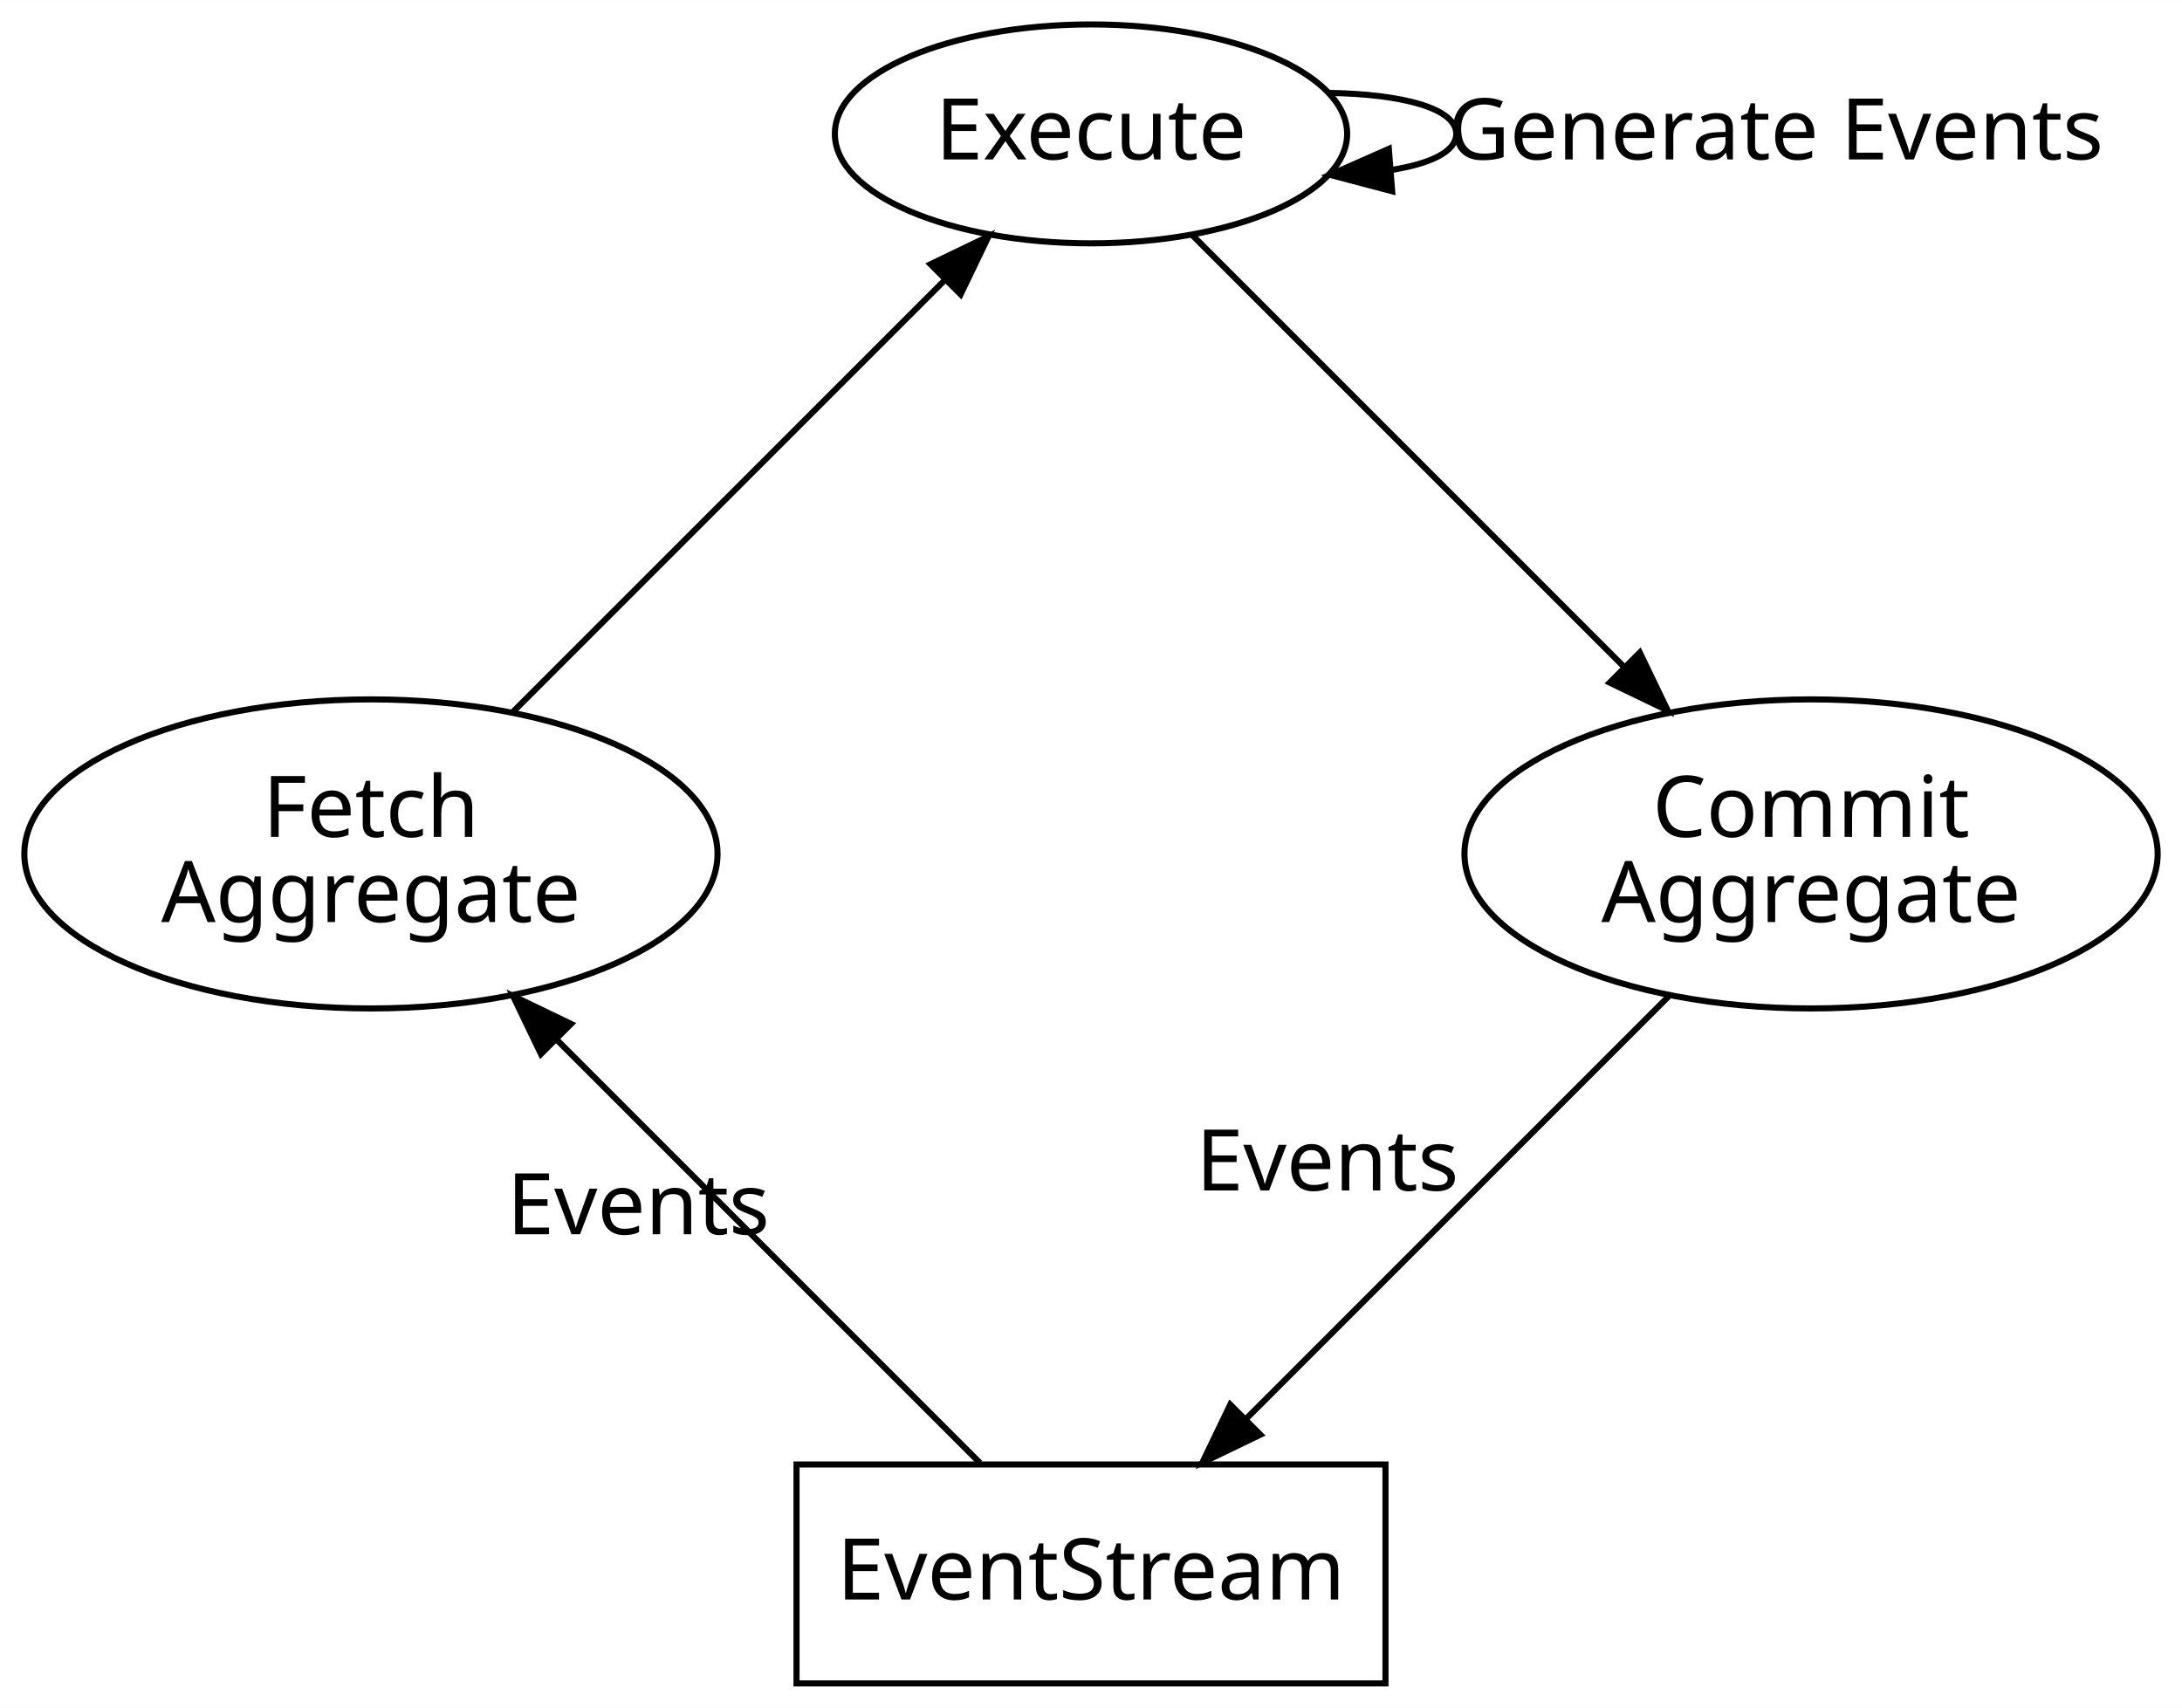
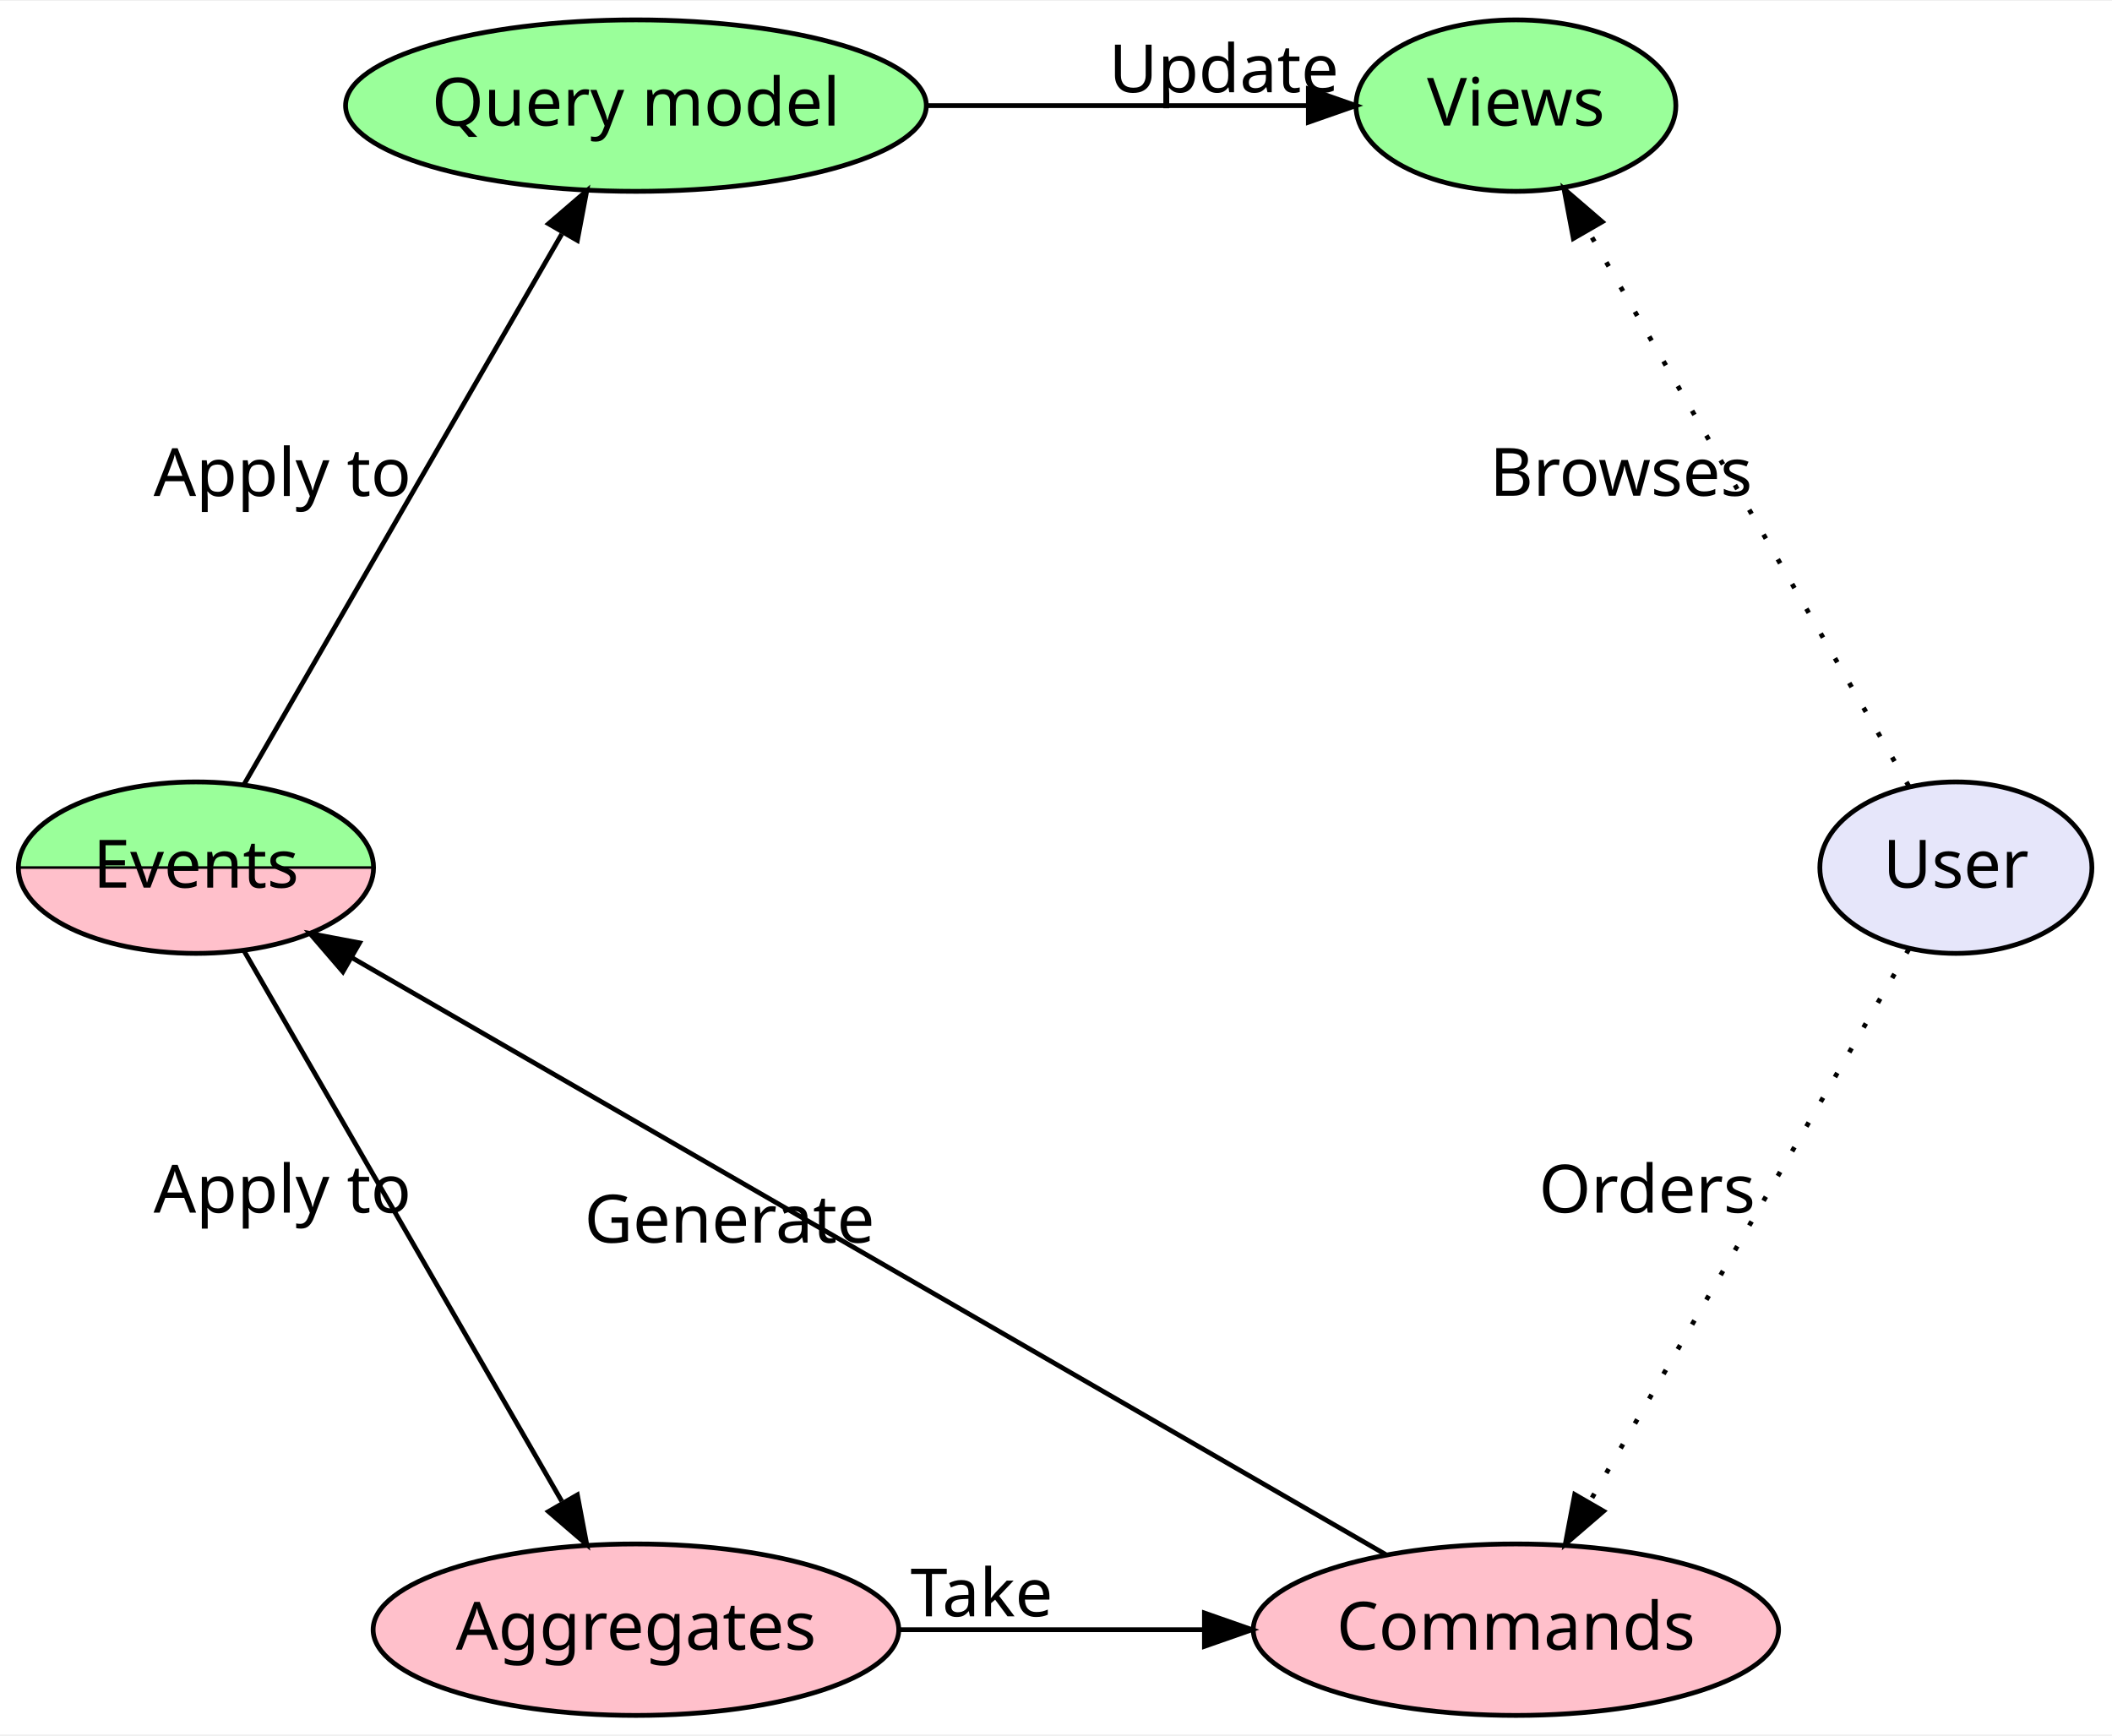
- <svg xmlns="http://www.w3.org/2000/svg" width="359pt" height="281pt" viewBox="0.00 0.00 358.81 280.82">
-   <g id="graph0" class="graph" transform="scale(1 1) rotate(0) translate(4 276.816)">
-     <polygon fill="white" stroke="none" points="-4,4 -4,-276.816 354.811,-276.816 354.811,4 -4,4" />
+ <svg xmlns="http://www.w3.org/2000/svg" width="443pt" height="364pt" viewBox="0.00 0.00 443.41 363.99">
+   <g id="graph0" class="graph" transform="scale(1 1) rotate(0) translate(4 359.988)">
+     <polygon fill="white" stroke="none" points="-4,4 -4,-359.988 439.411,-359.988 439.411,4 -4,4" />
    <g id="node1" class="node">
-       <polygon fill="none" stroke="black" points="223.829,-36 126.981,-36 126.981,1.42109e-14 223.829,1.42109e-14 223.829,-36" />
-       <text text-anchor="middle" x="175.405" y="-13.8" font-family="sans-serif" font-size="14.00">EventStream</text>
+       <ellipse fill="pink" stroke="black" cx="314.26" cy="-18" rx="55.144" ry="18" />
+       <text text-anchor="middle" x="314.26" y="-13.8" font-family="sans-serif" font-size="14.00">Commands</text>
    </g>
    <g id="node2" class="node">
-       <ellipse fill="none" stroke="black" cx="56.997" cy="-136.408" rx="56.995" ry="25.412" />
-       <text text-anchor="middle" x="56.997" y="-139.208" font-family="sans-serif" font-size="14.00">Fetch</text>
-       <text text-anchor="middle" x="56.997" y="-125.208" font-family="sans-serif" font-size="14.00">Aggregate</text>
+       <path fill="#9aff9a" stroke="black" stroke-width="0.5" d="M37.142,-177.994C37.142,-177.994 74.428,-177.994 74.428,-177.994 74.428,-178.583 74.368,-179.172 74.248,-179.758 74.129,-180.344 73.95,-180.928 73.711,-181.505 73.473,-182.083 73.177,-182.655 72.822,-183.219 72.468,-183.783 72.057,-184.338 71.59,-184.882 71.123,-185.426 70.6,-185.959 70.025,-186.479 69.45,-186.999 68.822,-187.504 68.144,-187.994 67.466,-188.484 66.739,-188.957 65.965,-189.413 65.19,-189.868 64.37,-190.305 63.507,-190.722 62.644,-191.138 61.739,-191.534 60.796,-191.908 59.853,-192.282 58.872,-192.633 57.857,-192.96 56.842,-193.288 55.795,-193.591 54.719,-193.868 53.642,-194.146 52.538,-194.398 51.411,-194.624 50.283,-194.849 49.134,-195.048 47.966,-195.219 46.798,-195.39 45.613,-195.533 44.416,-195.648 43.219,-195.763 42.012,-195.849 40.797,-195.907 39.583,-195.965 38.363,-195.994 37.142,-195.994 35.922,-195.994 34.702,-195.965 33.488,-195.907 32.273,-195.849 31.065,-195.763 29.868,-195.648 28.672,-195.533 27.487,-195.39 26.319,-195.219 25.151,-195.048 24.001,-194.849 22.874,-194.624 21.746,-194.398 20.642,-194.146 19.566,-193.868 18.49,-193.591 17.442,-193.288 16.428,-192.96 15.413,-192.633 14.432,-192.282 13.489,-191.908 12.545,-191.534 11.641,-191.138 10.778,-190.722 9.915,-190.305 9.095,-189.868 8.32,-189.413 7.546,-188.957 6.819,-188.484 6.141,-187.994 5.463,-187.504 4.835,-186.999 4.26,-186.479 3.684,-185.959 3.162,-185.426 2.695,-184.882 2.228,-184.338 1.817,-183.783 1.463,-183.219 1.108,-182.655 0.812,-182.083 0.573,-181.505 0.335,-180.928 0.156,-180.344 0.037,-179.758 -0.083,-179.172 -0.143,-178.583 -0.143,-177.994 -0.143,-177.994 37.142,-177.994 37.142,-177.994" />
+       <path fill="pink" stroke="black" stroke-width="0.5" d="M37.142,-177.994C37.142,-177.994 -0.143,-177.994 -0.143,-177.994 -0.143,-177.405 -0.083,-176.816 0.037,-176.229 0.156,-175.643 0.335,-175.06 0.573,-174.482 0.812,-173.904 1.108,-173.332 1.463,-172.769 1.817,-172.205 2.228,-171.65 2.695,-171.105 3.162,-170.561 3.684,-170.028 4.26,-169.509 4.835,-168.989 5.463,-168.483 6.141,-167.994 6.819,-167.504 7.546,-167.03 8.32,-166.575 9.095,-166.119 9.915,-165.682 10.778,-165.266 11.641,-164.849 12.545,-164.453 13.489,-164.08 14.432,-163.706 15.413,-163.355 16.428,-163.027 17.442,-162.7 18.49,-162.397 19.566,-162.119 20.642,-161.841 21.746,-161.589 22.874,-161.364 24.001,-161.138 25.151,-160.94 26.319,-160.769 27.487,-160.598 28.672,-160.455 29.868,-160.34 31.065,-160.225 32.273,-160.138 33.488,-160.08 34.702,-160.023 35.922,-159.994 37.142,-159.994 38.363,-159.994 39.583,-160.023 40.797,-160.08 42.012,-160.138 43.219,-160.225 44.416,-160.34 45.613,-160.455 46.798,-160.598 47.966,-160.769 49.134,-160.94 50.283,-161.138 51.411,-161.364 52.538,-161.589 53.642,-161.841 54.719,-162.119 55.795,-162.397 56.842,-162.7 57.857,-163.027 58.872,-163.355 59.853,-163.706 60.796,-164.08 61.739,-164.453 62.644,-164.849 63.507,-165.266 64.37,-165.682 65.19,-166.119 65.965,-166.575 66.739,-167.03 67.466,-167.504 68.144,-167.994 68.822,-168.483 69.45,-168.989 70.025,-169.509 70.6,-170.028 71.123,-170.561 71.59,-171.105 72.057,-171.65 72.468,-172.205 72.822,-172.769 73.177,-173.332 73.473,-173.904 73.711,-174.482 73.95,-175.06 74.129,-175.643 74.248,-176.229 74.368,-176.816 74.428,-177.405 74.428,-177.994 74.428,-177.994 37.142,-177.994 37.142,-177.994" />
+       <ellipse fill="none" stroke="black" cx="37.142" cy="-177.994" rx="37.285" ry="18" />
+       <text text-anchor="middle" x="37.142" y="-173.794" font-family="sans-serif" font-size="14.00">Events</text>
    </g>
    <g id="edge1" class="edge">
-       <path fill="none" stroke="black" d="M157.164,-36.242C138.629,-54.776 109.59,-83.815 87.541,-105.864" />
-       <polygon fill="black" stroke="black" points="84.953,-103.503 80.357,-113.049 89.903,-108.452 84.953,-103.503" />
-       <text text-anchor="middle" x="100.952" y="-73.853" font-family="sans-serif" font-size="14.00">Events</text>
+       <path fill="none" stroke="black" d="M286.93,-33.779C235.58,-63.426 124.905,-127.324 69.756,-159.164" />
+       <polygon fill="black" stroke="black" points="67.992,-156.141 61.082,-164.172 71.492,-162.203 67.992,-156.141" />
+       <text text-anchor="middle" x="149.157" y="-99.271" font-family="sans-serif" font-size="14.00">Generate</text>
    </g>
    <g id="node3" class="node">
-       <ellipse fill="none" stroke="black" cx="175.405" cy="-254.816" rx="42.122" ry="18" />
-       <text text-anchor="middle" x="175.405" y="-250.616" font-family="sans-serif" font-size="14.00">Execute</text>
+       <ellipse fill="pink" stroke="black" cx="129.515" cy="-18" rx="55.178" ry="18" />
+       <text text-anchor="middle" x="129.515" y="-13.8" font-family="sans-serif" font-size="14.00">Aggregates</text>
    </g>
    <g id="edge2" class="edge">
-       <path fill="none" stroke="black" d="M80.391,-159.802C100.92,-180.33 130.65,-210.061 151.369,-230.779" />
-       <polygon fill="black" stroke="black" points="149.014,-233.375 158.56,-237.971 153.964,-228.425 149.014,-233.375" />
+       <path fill="none" stroke="black" d="M47.204,-160.567C63.291,-132.703 94.924,-77.914 113.946,-44.966" />
+       <polygon fill="black" stroke="black" points="117.215,-46.304 119.184,-35.894 111.153,-42.804 117.215,-46.304" />
+       <text text-anchor="middle" x="55.282" y="-105.566" font-family="sans-serif" font-size="14.00">Apply to</text>
+     </g>
+     <g id="node4" class="node">
+       <ellipse fill="#9aff9a" stroke="black" cx="129.515" cy="-337.988" rx="60.965" ry="18" />
+       <text text-anchor="middle" x="129.515" y="-333.788" font-family="sans-serif" font-size="14.00">Query model</text>
    </g>
    <g id="edge3" class="edge">
-       <path fill="none" stroke="black" d="M214.686,-261.551C226.372,-261.35 235.466,-259.105 235.466,-254.816 235.466,-251.867 231.168,-249.884 224.684,-248.868" />
-       <polygon fill="black" stroke="black" points="224.93,-245.377 214.686,-248.081 224.38,-252.355 224.93,-245.377" />
-       <text text-anchor="middle" x="287.997" y="-250.616" font-family="sans-serif" font-size="14.00">Generate Events</text>
+       <path fill="none" stroke="black" d="M47.204,-195.42C63.291,-223.284 94.924,-278.073 113.946,-311.022" />
+       <polygon fill="black" stroke="black" points="111.153,-313.184 119.184,-320.094 117.215,-309.684 111.153,-313.184" />
+       <text text-anchor="middle" x="55.282" y="-256.021" font-family="sans-serif" font-size="14.00">Apply to</text>
    </g>
-     <g id="node4" class="node">
-       <ellipse fill="none" stroke="black" cx="293.813" cy="-136.408" rx="56.995" ry="25.412" />
-       <text text-anchor="middle" x="293.813" y="-139.208" font-family="sans-serif" font-size="14.00">Commit</text>
-       <text text-anchor="middle" x="293.813" y="-125.208" font-family="sans-serif" font-size="14.00">Aggregate</text>
+     <g id="edge7" class="edge">
+       <path fill="none" stroke="black" d="M184.944,-18C205.039,-18 227.926,-18 248.803,-18" />
+       <polygon fill="black" stroke="black" points="248.869,-21.5 258.869,-18 248.869,-14.5 248.869,-21.5" />
+       <text text-anchor="middle" x="202.088" y="-20.8" font-family="sans-serif" font-size="14.00">Take</text>
+     </g>
+     <g id="node5" class="node">
+       <ellipse fill="#9aff9a" stroke="black" cx="314.26" cy="-337.988" rx="33.582" ry="18" />
+       <text text-anchor="middle" x="314.26" y="-333.788" font-family="sans-serif" font-size="14.00">Views</text>
    </g>
    <g id="edge4" class="edge">
-       <path fill="none" stroke="black" d="M192.119,-238.102C210.526,-219.695 240.516,-189.705 263.169,-167.052" />
-       <polygon fill="black" stroke="black" points="265.646,-169.525 270.243,-159.979 260.697,-164.575 265.646,-169.525" />
+       <path fill="none" stroke="black" d="M190.263,-337.988C216.464,-337.988 246.525,-337.988 270.486,-337.988" />
+       <polygon fill="black" stroke="black" points="270.691,-341.488 280.691,-337.988 270.691,-334.488 270.691,-341.488" />
+       <text text-anchor="middle" x="252.947" y="-340.788" font-family="sans-serif" font-size="14.00">Update</text>
+     </g>
+     <g id="node6" class="node">
+       <ellipse fill="lavender" stroke="black" cx="406.632" cy="-177.994" rx="28.558" ry="18" />
+       <text text-anchor="middle" x="406.632" y="-173.794" font-family="sans-serif" font-size="14.00">User</text>
+     </g>
+     <g id="edge6" class="edge">
+       <path fill="none" stroke="black" stroke-dasharray="1,5" d="M396.747,-160.872C380.666,-133.018 348.724,-77.694 329.652,-44.66" />
+       <polygon fill="black" stroke="black" points="332.669,-42.885 324.637,-35.975 326.606,-46.385 332.669,-42.885" />
+       <text text-anchor="middle" x="341.806" y="-105.566" font-family="sans-serif" font-size="14.00">Orders</text>
    </g>
    <g id="edge5" class="edge">
-       <path fill="none" stroke="black" d="M270.42,-113.014C250.371,-92.966 221.546,-64.141 200.91,-43.505" />
-       <polygon fill="black" stroke="black" points="203.256,-40.901 193.71,-36.304 198.306,-45.85 203.256,-40.901" />
-       <text text-anchor="middle" x="214.265" y="-81.06" font-family="sans-serif" font-size="14.00">Events</text>
+       <path fill="none" stroke="black" stroke-dasharray="1,5" d="M396.747,-195.116C380.65,-222.997 348.66,-278.404 329.595,-311.427" />
+       <polygon fill="black" stroke="black" points="326.323,-310.093 324.354,-320.504 332.385,-313.593 326.323,-310.093" />
+       <text text-anchor="middle" x="336.329" y="-256.071" font-family="sans-serif" font-size="14.00">Browses</text>
    </g>
  </g>
</svg>
